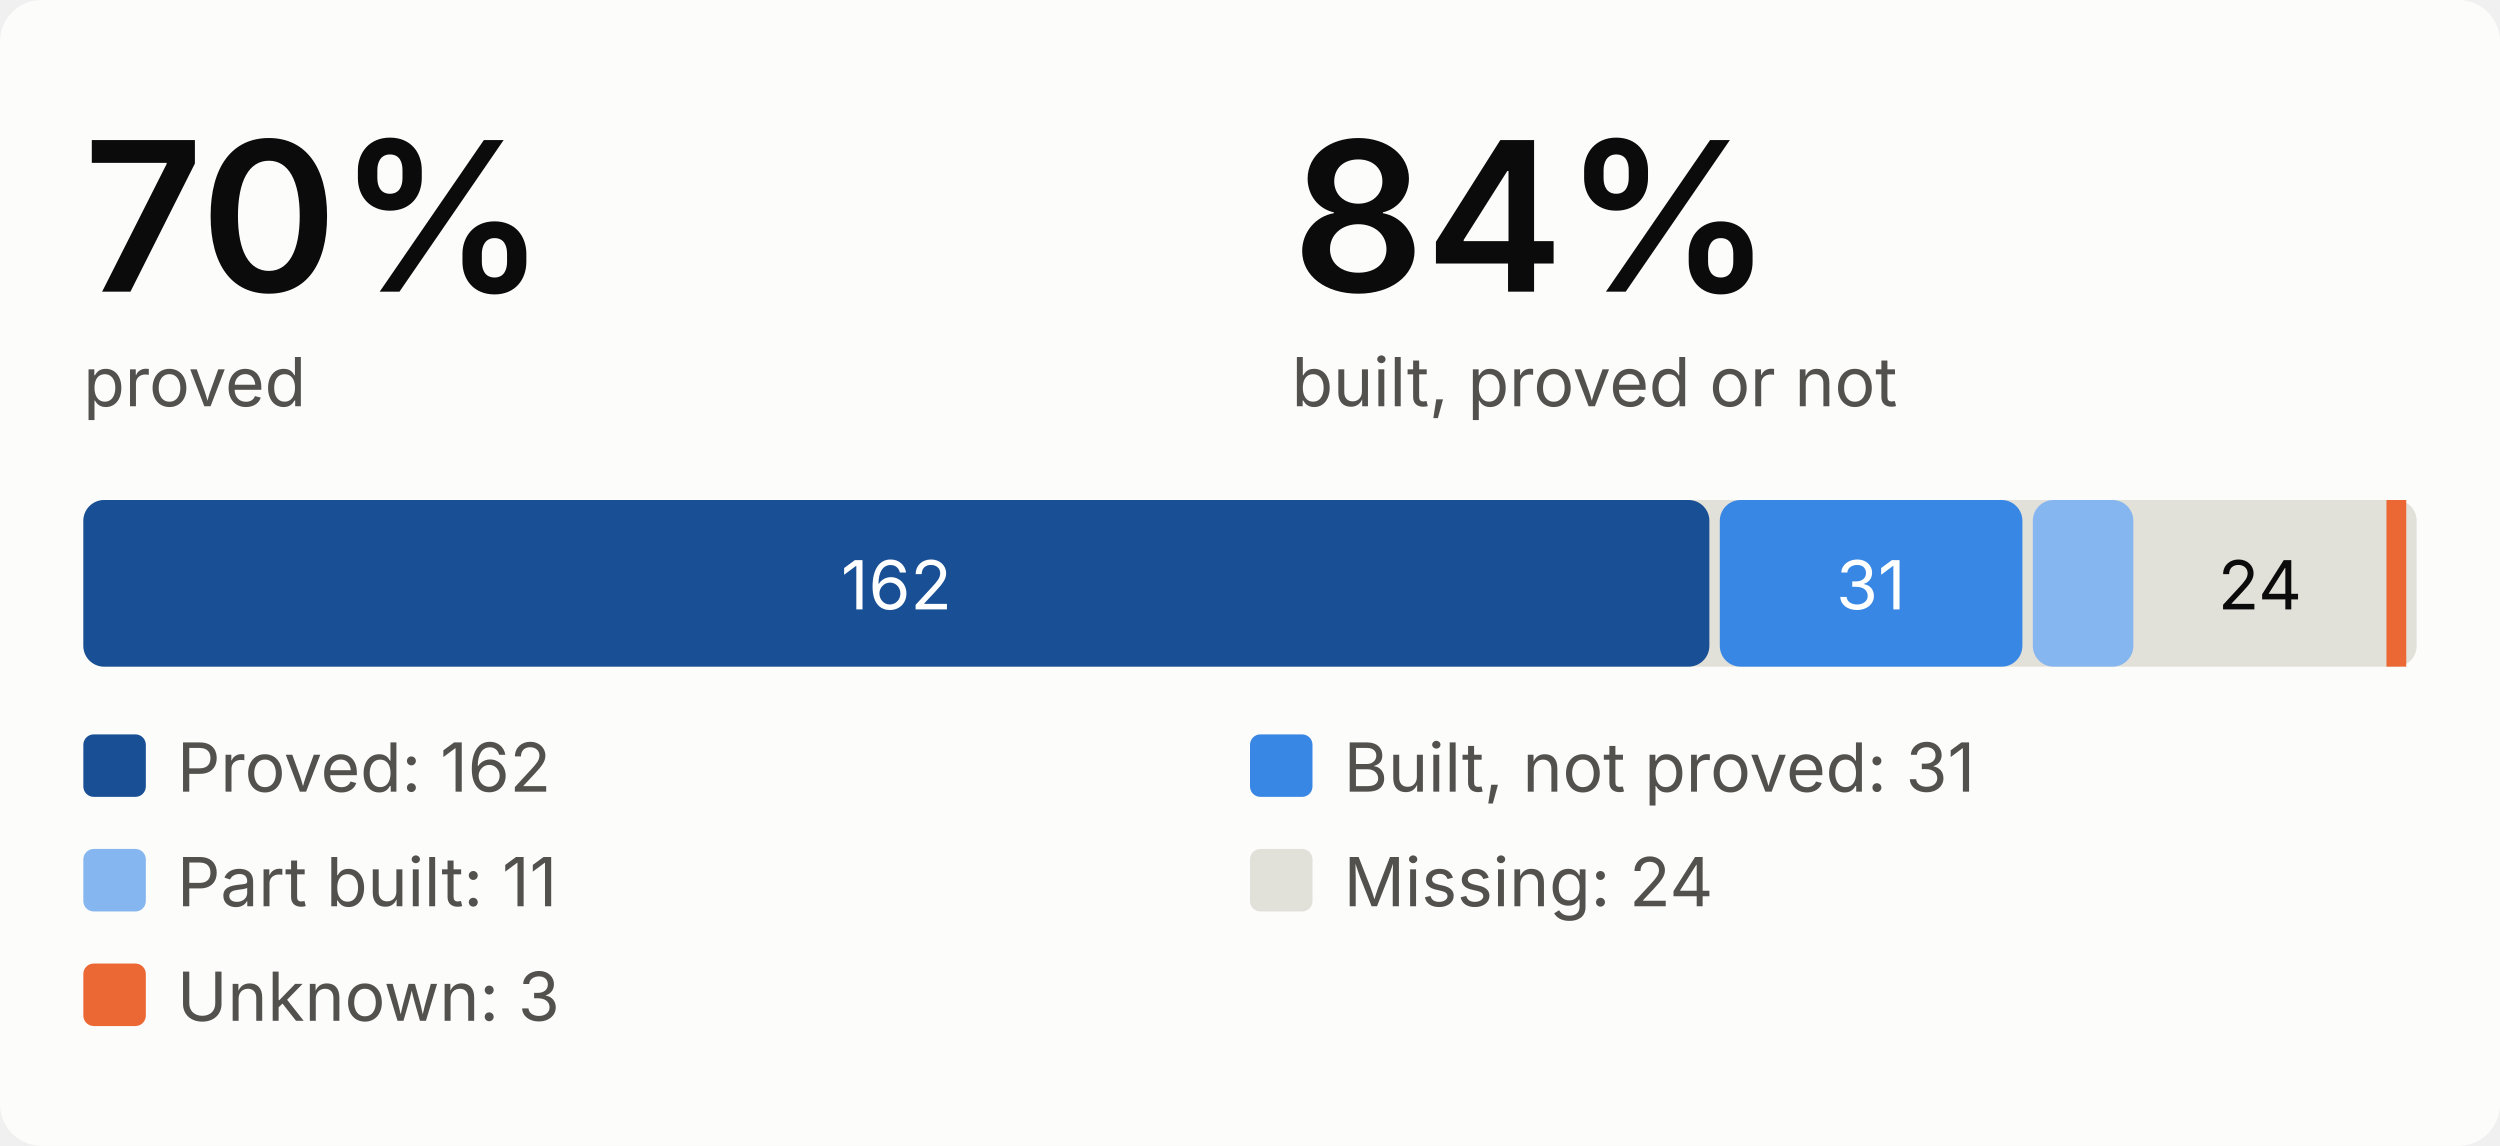
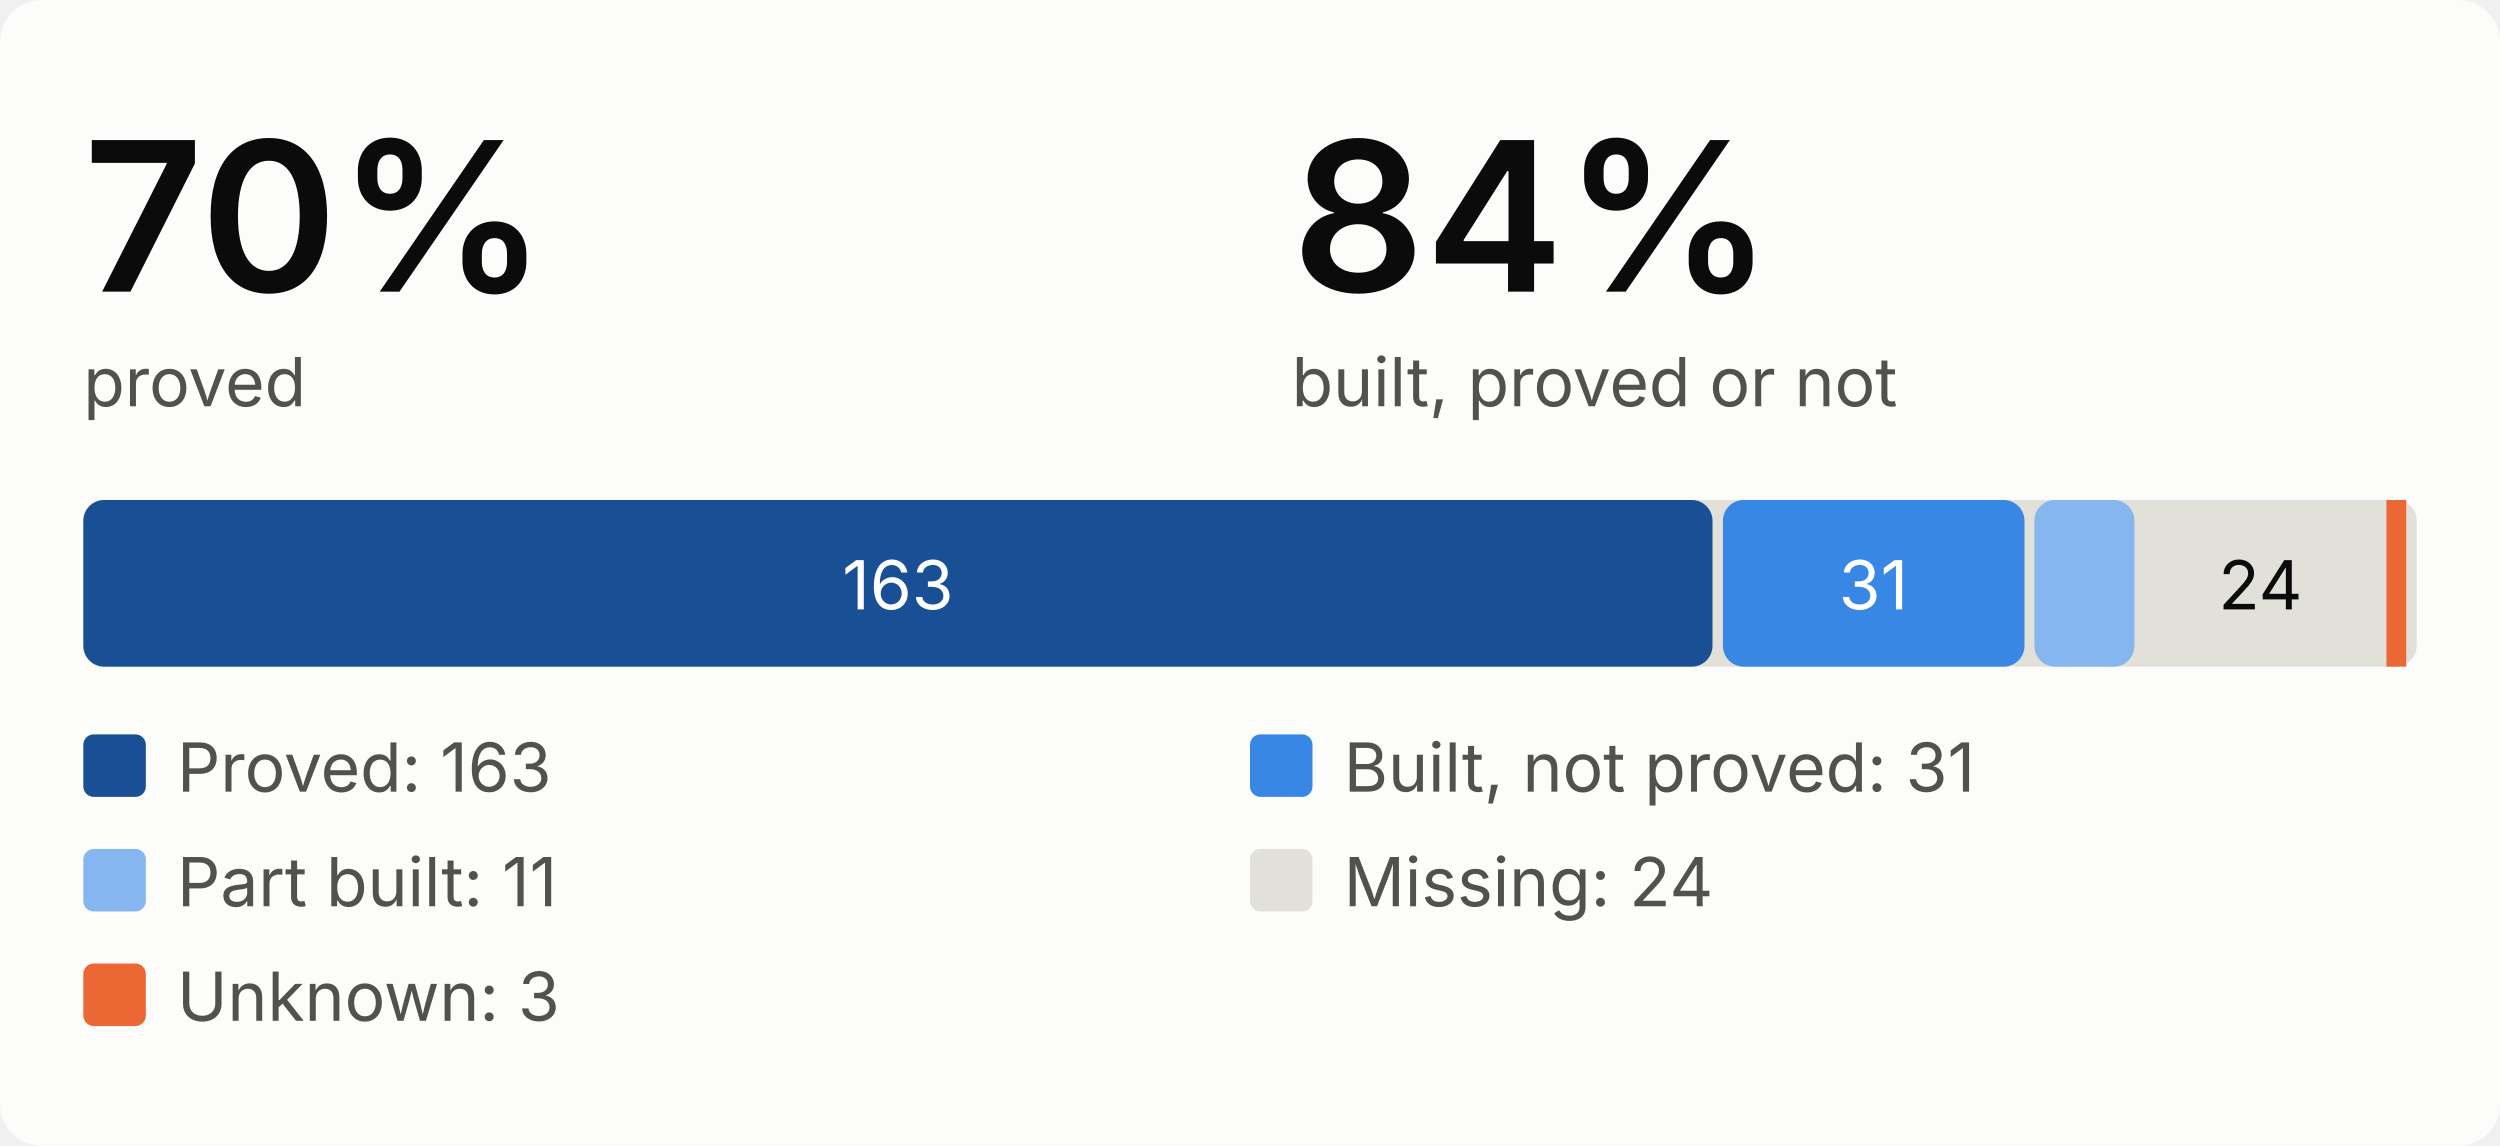
- <svg xmlns="http://www.w3.org/2000/svg" viewBox="0 0 480 220" role="img" aria-label="70 percent proved, 84 percent built, of 231 features">
+ <svg xmlns="http://www.w3.org/2000/svg" viewBox="0 0 480 220" role="img" aria-label="70 percent proved, 84 percent built, of 232 features">
  <style>
.bg{fill:#fcfcfb}.t{fill:#0b0b0b}.s{fill:#52514e}.track{fill:#e1e0d9}
.proved{fill:#184f95}.built{fill:#3987e5}.part{fill:#86b6ef}.missing{fill:#e1e0d9}.unknown{fill:#eb6834}
.bad{fill:#eb6834}.none{fill:#c3c2b7}
.in-proved,.in-built,.in-unknown,.in-bad{fill:#fff}.in-part,.in-missing,.in-none{fill:#0b0b0b}
@media (prefers-color-scheme:dark){
.bg{fill:#1a1a19}.t{fill:#f0efec}.s{fill:#c3c2b7}.track{fill:#383835}
.proved{fill:#86b6ef}.built{fill:#3987e5}.part{fill:#184f95}.missing{fill:#383835}.unknown{fill:#d95926}
.bad{fill:#d95926}.none{fill:#52514e}
.in-proved{fill:#0b0b0b}.in-part,.in-missing,.in-none{fill:#f0efec}
}
text{font-family:system-ui,-apple-system,"Segoe UI",sans-serif;font-size:14px}
.big{font-size:40px;font-weight:600}.b{font-weight:600}.sm{font-size:13px}
</style>
  <rect width="480" height="220" rx="8" class="bg" />
  <text x="16.0" y="56" class="t big">70%</text>
  <text x="16.0" y="78" class="s sm">proved</text>
  <text x="248.0" y="56" class="t big">84%</text>
  <text x="248.0" y="78" class="s sm">built, proved or not</text>
  <rect x="16.0" y="96" width="448.0" height="32" rx="4" class="track" />
-   <rect x="16.0" y="96" width="312.2" height="32" rx="4" class="proved" />
-   <text x="172.1" y="117.0" class="in-proved sm" text-anchor="middle">162</text>
-   <rect x="330.2" y="96" width="58.1" height="32" rx="4" class="built" />
-   <text x="359.2" y="117.0" class="in-built sm" text-anchor="middle">31</text>
-   <rect x="390.3" y="96" width="19.3" height="32" rx="4" class="part" />
-   <text x="433.9" y="117.0" class="in-missing sm" text-anchor="middle">24</text>
+   <rect x="16.0" y="96" width="312.8" height="32" rx="4" class="proved" />
+   <text x="172.4" y="117.0" class="in-proved sm" text-anchor="middle">163</text>
+   <rect x="330.8" y="96" width="57.9" height="32" rx="4" class="built" />
+   <text x="359.7" y="117.0" class="in-built sm" text-anchor="middle">31</text>
+   <rect x="390.6" y="96" width="19.2" height="32" rx="4" class="part" />
+   <text x="434.0" y="117.0" class="in-missing sm" text-anchor="middle">24</text>
  <rect x="458.2" y="96" width="3.8" height="32" class="unknown" />
  <rect x="16.0" y="141" width="12.0" height="12" rx="2" class="proved" />
-   <text x="34.0" y="152" class="s sm">Proved: 162</text>
+   <text x="34.0" y="152" class="s sm">Proved: 163</text>
  <rect x="240.0" y="141" width="12.0" height="12" rx="2" class="built" />
  <text x="258.0" y="152" class="s sm">Built, not proved: 31</text>
  <rect x="16.0" y="163" width="12.0" height="12" rx="2" class="part" />
  <text x="34.0" y="174" class="s sm">Part built: 11</text>
  <rect x="240.0" y="163" width="12.0" height="12" rx="2" class="missing" />
  <text x="258.0" y="174" class="s sm">Missing: 24</text>
  <rect x="16.0" y="185" width="12.0" height="12" rx="2" class="unknown" />
  <text x="34.0" y="196" class="s sm">Unknown: 3</text>
</svg>
